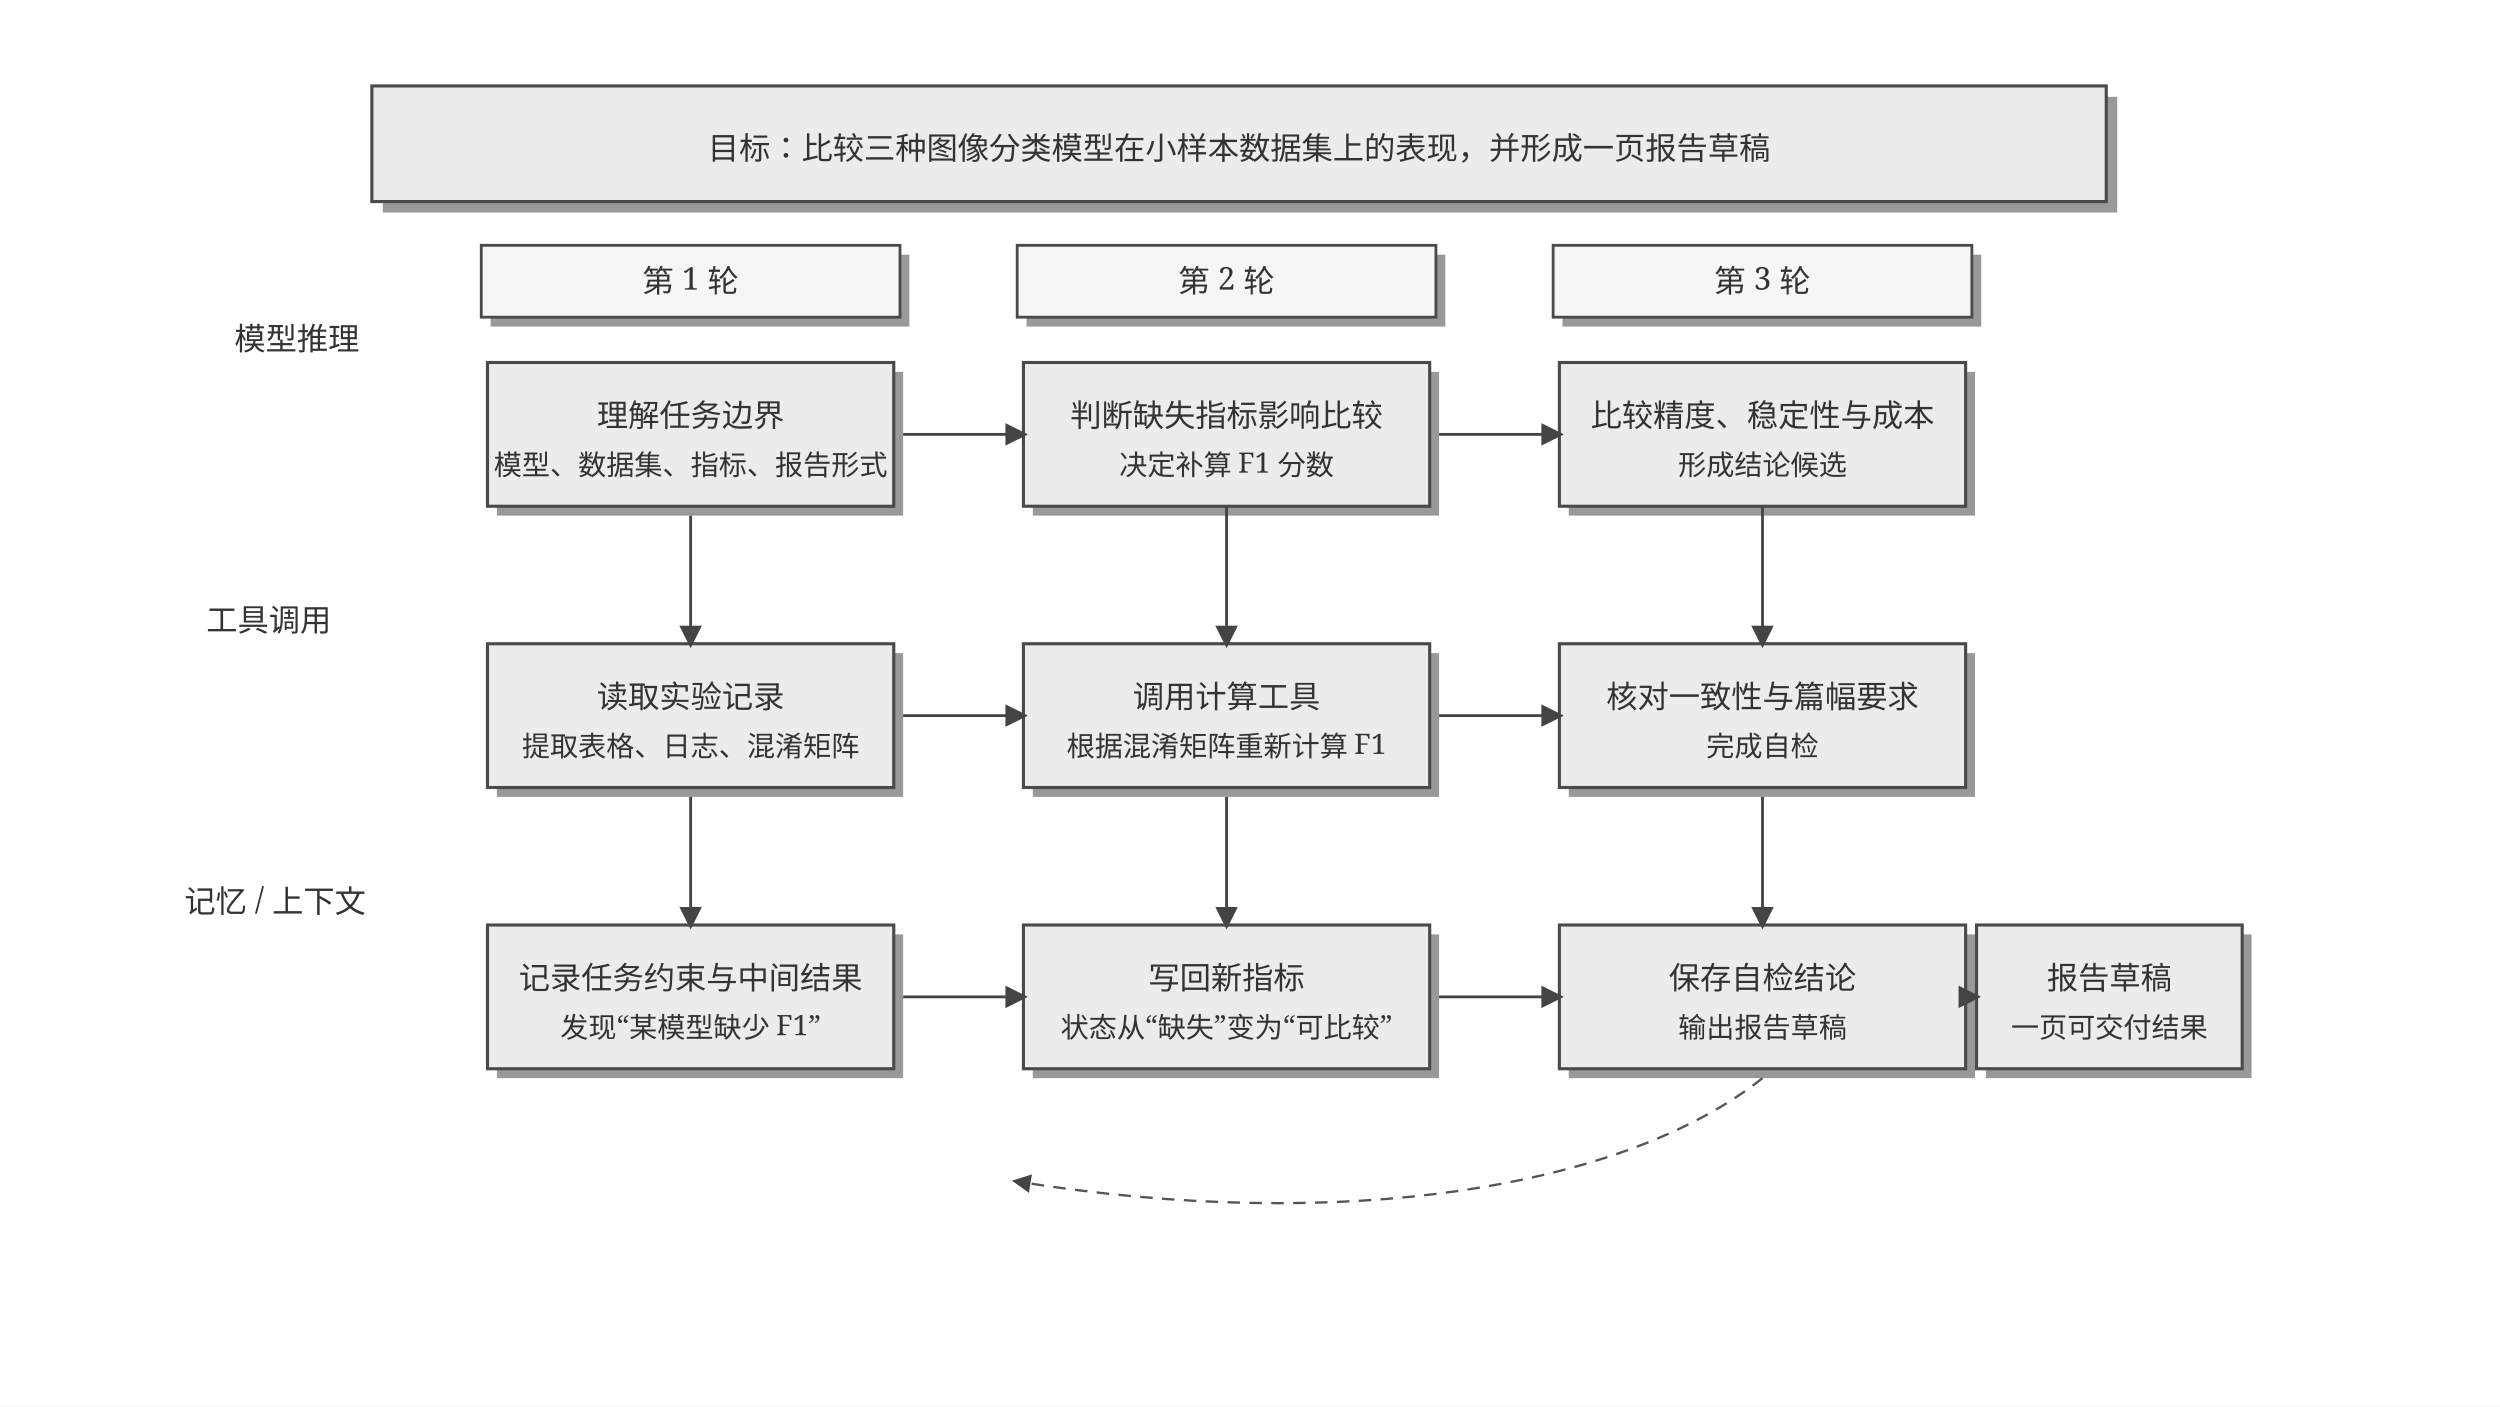
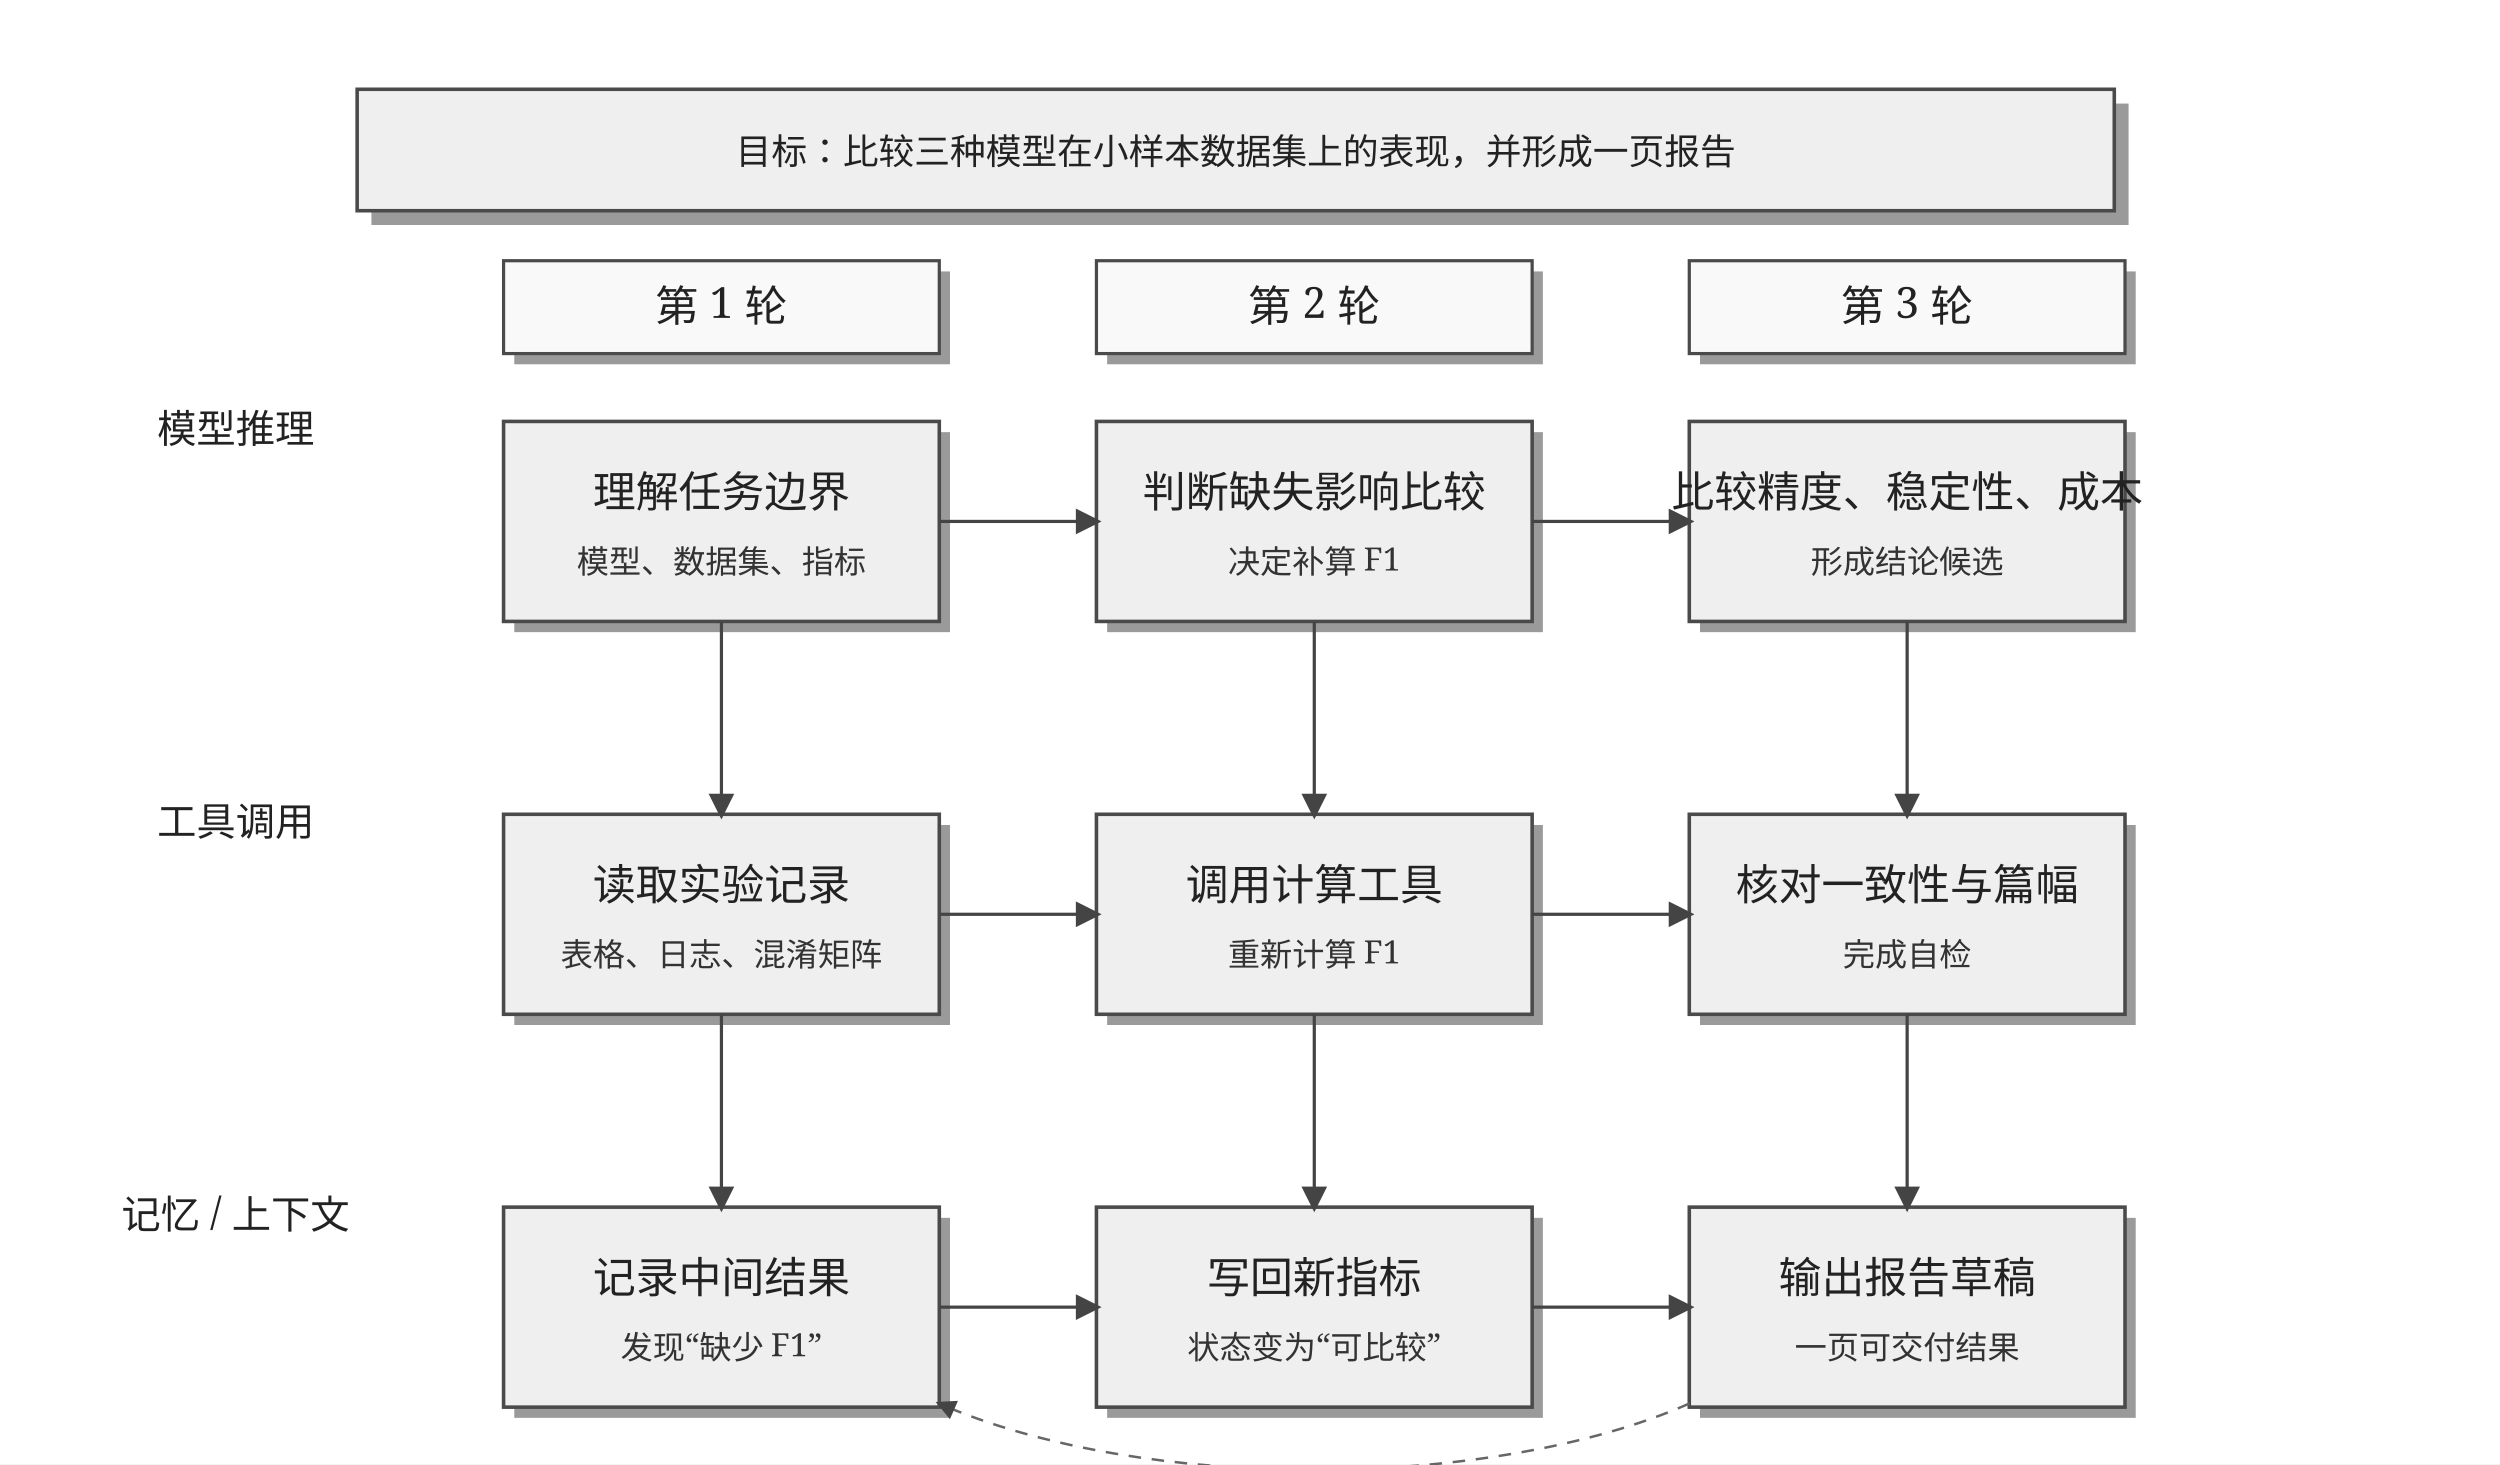
- <svg xmlns="http://www.w3.org/2000/svg" width="1600" height="900" viewBox="0 0 1600 900" role="img" aria-labelledby="title desc">
+ <svg xmlns="http://www.w3.org/2000/svg" width="1400" height="820" viewBox="0 0 1400 820" role="img" aria-labelledby="title desc">
  <defs>
    <marker id="arrow-ra" viewBox="0 0 10 10" refX="8" refY="5" markerWidth="8" markerHeight="8" orient="auto">
      <path d="M 0 0 L 10 5 L 0 10 z" fill="#444" />
    </marker>
    <style>
      .bg { fill: #fff; }
-       .shadow { fill: #999; }
-       .box { fill: #ececec; stroke: #4a4a4a; stroke-width: 2; }
-       .head { fill: #f6f6f6; stroke: #4a4a4a; stroke-width: 1.8; }
+       .shadow { fill: #9a9a9a; }
+       .box { fill: #efefef; stroke: #4a4a4a; stroke-width: 2; }
+       .head { fill: #f9f9f9; stroke: #4a4a4a; stroke-width: 1.8; }
      .line { fill: none; stroke: #444; stroke-width: 1.8; marker-end: url(#arrow-ra); }
-       .dash { fill: none; stroke: #555; stroke-width: 1.5; stroke-dasharray: 8 6; marker-end: url(#arrow-ra); }
-       .label { font: 700 26px "SimSun","Songti SC","Noto Serif SC",serif; fill: #222; }
-       .body { font: 400 20px "SimSun","Songti SC","Noto Serif SC",serif; fill: #333; }
-       .small { font: 400 18px "SimSun","Songti SC","Noto Serif SC",serif; fill: #333; }
+       .dash { fill: none; stroke: #666; stroke-width: 1.4; stroke-dasharray: 7 6; marker-end: url(#arrow-ra); }
+       .row { font: 400 22px "SimSun","Songti SC","Noto Serif SC",serif; fill: #222; }
+       .label { font: 400 20px "SimSun","Songti SC","Noto Serif SC",serif; fill: #222; }
+       .title { font: 400 24px "SimSun","Songti SC","Noto Serif SC",serif; fill: #222; }
+       .note { font: 400 18px "SimSun","Songti SC","Noto Serif SC",serif; fill: #333; }
    </style>
  </defs>
-   <rect class="bg" width="1600" height="900" />
+   <rect class="bg" width="1400" height="820" />
  <g>
-     <rect class="shadow" x="245" y="62" width="1110" height="74" />
-     <rect class="box" x="238" y="55" width="1110" height="74" />
-     <text class="body" x="793" y="102" text-anchor="middle">目标：比较三种图像分类模型在小样本数据集上的表现，并形成一页报告草稿</text>
+     <rect class="shadow" x="208" y="58" width="984" height="68" />
+     <rect class="box" x="200" y="50" width="984" height="68" />
+     <text class="label" x="692" y="92" text-anchor="middle">目标：比较三种模型在小样本数据集上的表现，并形成一页报告</text>
  </g>
-   <text class="body" x="150" y="224">模型推理</text>
-   <text class="body" x="132" y="404">工具调用</text>
-   <text class="body" x="118" y="584">记忆 / 上下文</text>
+   <text class="row" x="88" y="248">模型推理</text>
+   <text class="row" x="88" y="468">工具调用</text>
+   <text class="row" x="68" y="688">记忆 / 上下文</text>
  <g>
-     <rect class="shadow" x="314" y="163" width="268" height="46" />
-     <rect class="head" x="308" y="157" width="268" height="46" />
-     <text class="body" x="442" y="187" text-anchor="middle">第 1 轮</text>
-     <rect class="shadow" x="657" y="163" width="268" height="46" />
-     <rect class="head" x="651" y="157" width="268" height="46" />
-     <text class="body" x="785" y="187" text-anchor="middle">第 2 轮</text>
-     <rect class="shadow" x="1000" y="163" width="268" height="46" />
-     <rect class="head" x="994" y="157" width="268" height="46" />
-     <text class="body" x="1128" y="187" text-anchor="middle">第 3 轮</text>
+     <rect class="shadow" x="288" y="152" width="244" height="52" />
+     <rect class="head" x="282" y="146" width="244" height="52" />
+     <text class="title" x="404" y="180" text-anchor="middle">第 1 轮</text>
+     <rect class="shadow" x="620" y="152" width="244" height="52" />
+     <rect class="head" x="614" y="146" width="244" height="52" />
+     <text class="title" x="736" y="180" text-anchor="middle">第 2 轮</text>
+     <rect class="shadow" x="952" y="152" width="244" height="52" />
+     <rect class="head" x="946" y="146" width="244" height="52" />
+     <text class="title" x="1068" y="180" text-anchor="middle">第 3 轮</text>
  </g>
  <g>
-     <rect class="shadow" x="318" y="238" width="260" height="92" />
-     <rect class="box" x="312" y="232" width="260" height="92" />
-     <text class="body" x="442" y="273" text-anchor="middle">理解任务边界</text>
-     <text class="small" x="442" y="304" text-anchor="middle">模型、数据集、指标、报告形式</text>
-     <rect class="shadow" x="661" y="238" width="260" height="92" />
-     <rect class="box" x="655" y="232" width="260" height="92" />
-     <text class="body" x="785" y="273" text-anchor="middle">判断缺失指标影响比较</text>
-     <text class="small" x="785" y="304" text-anchor="middle">决定补算 F1 分数</text>
-     <rect class="shadow" x="1004" y="238" width="260" height="92" />
-     <rect class="box" x="998" y="232" width="260" height="92" />
-     <text class="body" x="1128" y="273" text-anchor="middle">比较精度、稳定性与成本</text>
-     <text class="small" x="1128" y="304" text-anchor="middle">形成结论候选</text>
+     <rect class="shadow" x="288" y="242" width="244" height="112" />
+     <rect class="box" x="282" y="236" width="244" height="112" />
+     <text class="title" x="404" y="284" text-anchor="middle">理解任务边界</text>
+     <text class="note" x="404" y="321" text-anchor="middle">模型、数据集、指标</text>
+     <rect class="shadow" x="620" y="242" width="244" height="112" />
+     <rect class="box" x="614" y="236" width="244" height="112" />
+     <text class="title" x="736" y="284" text-anchor="middle">判断缺失影响比较</text>
+     <text class="note" x="736" y="321" text-anchor="middle">决定补算 F1</text>
+     <rect class="shadow" x="952" y="242" width="244" height="112" />
+     <rect class="box" x="946" y="236" width="244" height="112" />
+     <text class="title" x="1068" y="284" text-anchor="middle">比较精度、稳定性、成本</text>
+     <text class="note" x="1068" y="321" text-anchor="middle">形成结论候选</text>
  </g>
  <g>
-     <rect class="shadow" x="318" y="418" width="260" height="92" />
-     <rect class="box" x="312" y="412" width="260" height="92" />
-     <text class="body" x="442" y="453" text-anchor="middle">读取实验记录</text>
-     <text class="small" x="442" y="484" text-anchor="middle">提取表格、日志、混淆矩阵</text>
-     <rect class="shadow" x="661" y="418" width="260" height="92" />
-     <rect class="box" x="655" y="412" width="260" height="92" />
-     <text class="body" x="785" y="453" text-anchor="middle">调用计算工具</text>
-     <text class="small" x="785" y="484" text-anchor="middle">根据混淆矩阵重新计算 F1</text>
-     <rect class="shadow" x="1004" y="418" width="260" height="92" />
-     <rect class="box" x="998" y="412" width="260" height="92" />
-     <text class="body" x="1128" y="453" text-anchor="middle">核对一致性与篇幅要求</text>
-     <text class="small" x="1128" y="484" text-anchor="middle">完成自检</text>
+     <rect class="shadow" x="288" y="462" width="244" height="112" />
+     <rect class="box" x="282" y="456" width="244" height="112" />
+     <text class="title" x="404" y="504" text-anchor="middle">读取实验记录</text>
+     <text class="note" x="404" y="541" text-anchor="middle">表格、日志、混淆矩阵</text>
+     <rect class="shadow" x="620" y="462" width="244" height="112" />
+     <rect class="box" x="614" y="456" width="244" height="112" />
+     <text class="title" x="736" y="504" text-anchor="middle">调用计算工具</text>
+     <text class="note" x="736" y="541" text-anchor="middle">重新计算 F1</text>
+     <rect class="shadow" x="952" y="462" width="244" height="112" />
+     <rect class="box" x="946" y="456" width="244" height="112" />
+     <text class="title" x="1068" y="504" text-anchor="middle">核对一致性与篇幅</text>
+     <text class="note" x="1068" y="541" text-anchor="middle">完成自检</text>
  </g>
  <g>
-     <rect class="shadow" x="318" y="598" width="260" height="92" />
-     <rect class="box" x="312" y="592" width="260" height="92" />
-     <text class="body" x="442" y="633" text-anchor="middle">记录任务约束与中间结果</text>
-     <text class="small" x="442" y="664" text-anchor="middle">发现“某模型缺少 F1”</text>
-     <rect class="shadow" x="661" y="598" width="260" height="92" />
-     <rect class="box" x="655" y="592" width="260" height="92" />
-     <text class="body" x="785" y="633" text-anchor="middle">写回新指标</text>
-     <text class="small" x="785" y="664" text-anchor="middle">状态从“缺失”变为“可比较”</text>
-     <rect class="shadow" x="1004" y="598" width="260" height="92" />
-     <rect class="box" x="998" y="592" width="260" height="92" />
-     <text class="body" x="1128" y="633" text-anchor="middle">保存自检结论</text>
-     <text class="small" x="1128" y="664" text-anchor="middle">输出报告草稿</text>
+     <rect class="shadow" x="288" y="682" width="244" height="112" />
+     <rect class="box" x="282" y="676" width="244" height="112" />
+     <text class="title" x="404" y="724" text-anchor="middle">记录中间结果</text>
+     <text class="note" x="404" y="761" text-anchor="middle">发现“缺少 F1”</text>
+     <rect class="shadow" x="620" y="682" width="244" height="112" />
+     <rect class="box" x="614" y="676" width="244" height="112" />
+     <text class="title" x="736" y="724" text-anchor="middle">写回新指标</text>
+     <text class="note" x="736" y="761" text-anchor="middle">状态变为“可比较”</text>
+     <rect class="shadow" x="952" y="682" width="244" height="112" />
+     <rect class="box" x="946" y="676" width="244" height="112" />
+     <text class="title" x="1068" y="724" text-anchor="middle">输出报告草稿</text>
+     <text class="note" x="1068" y="761" text-anchor="middle">一页可交付结果</text>
  </g>
-   <path class="line" d="M 578 278 L 655 278" />
-   <path class="line" d="M 921 278 L 998 278" />
-   <path class="line" d="M 578 458 L 655 458" />
-   <path class="line" d="M 921 458 L 998 458" />
-   <path class="line" d="M 578 638 L 655 638" />
-   <path class="line" d="M 921 638 L 998 638" />
-   <path class="line" d="M 442 330 L 442 412" />
-   <path class="line" d="M 442 510 L 442 592" />
-   <path class="line" d="M 785 324 L 785 412" />
-   <path class="line" d="M 785 510 L 785 592" />
-   <path class="line" d="M 1128 324 L 1128 412" />
-   <path class="line" d="M 1128 510 L 1128 592" />
-   <path class="dash" d="M 1128 690 C 1040 760 860 790 650 756" />
-   <g>
-     <rect class="shadow" x="1271" y="598" width="170" height="92" />
-     <rect class="box" x="1265" y="592" width="170" height="92" />
-     <text class="body" x="1350" y="633" text-anchor="middle">报告草稿</text>
-     <text class="small" x="1350" y="664" text-anchor="middle">一页可交付结果</text>
-   </g>
-   <path class="line" d="M 1258 638 L 1265 638" />
+   <path class="line" d="M 526 292 L 614 292" />
+   <path class="line" d="M 858 292 L 946 292" />
+   <path class="line" d="M 526 512 L 614 512" />
+   <path class="line" d="M 858 512 L 946 512" />
+   <path class="line" d="M 526 732 L 614 732" />
+   <path class="line" d="M 858 732 L 946 732" />
+   <path class="line" d="M 404 348 L 404 456" />
+   <path class="line" d="M 736 348 L 736 456" />
+   <path class="line" d="M 1068 348 L 1068 456" />
+   <path class="line" d="M 404 568 L 404 676" />
+   <path class="line" d="M 736 568 L 736 676" />
+   <path class="line" d="M 1068 568 L 1068 676" />
+   <path class="dash" d="M 946 786 C 835 835 640 836 526 786" />
</svg>
